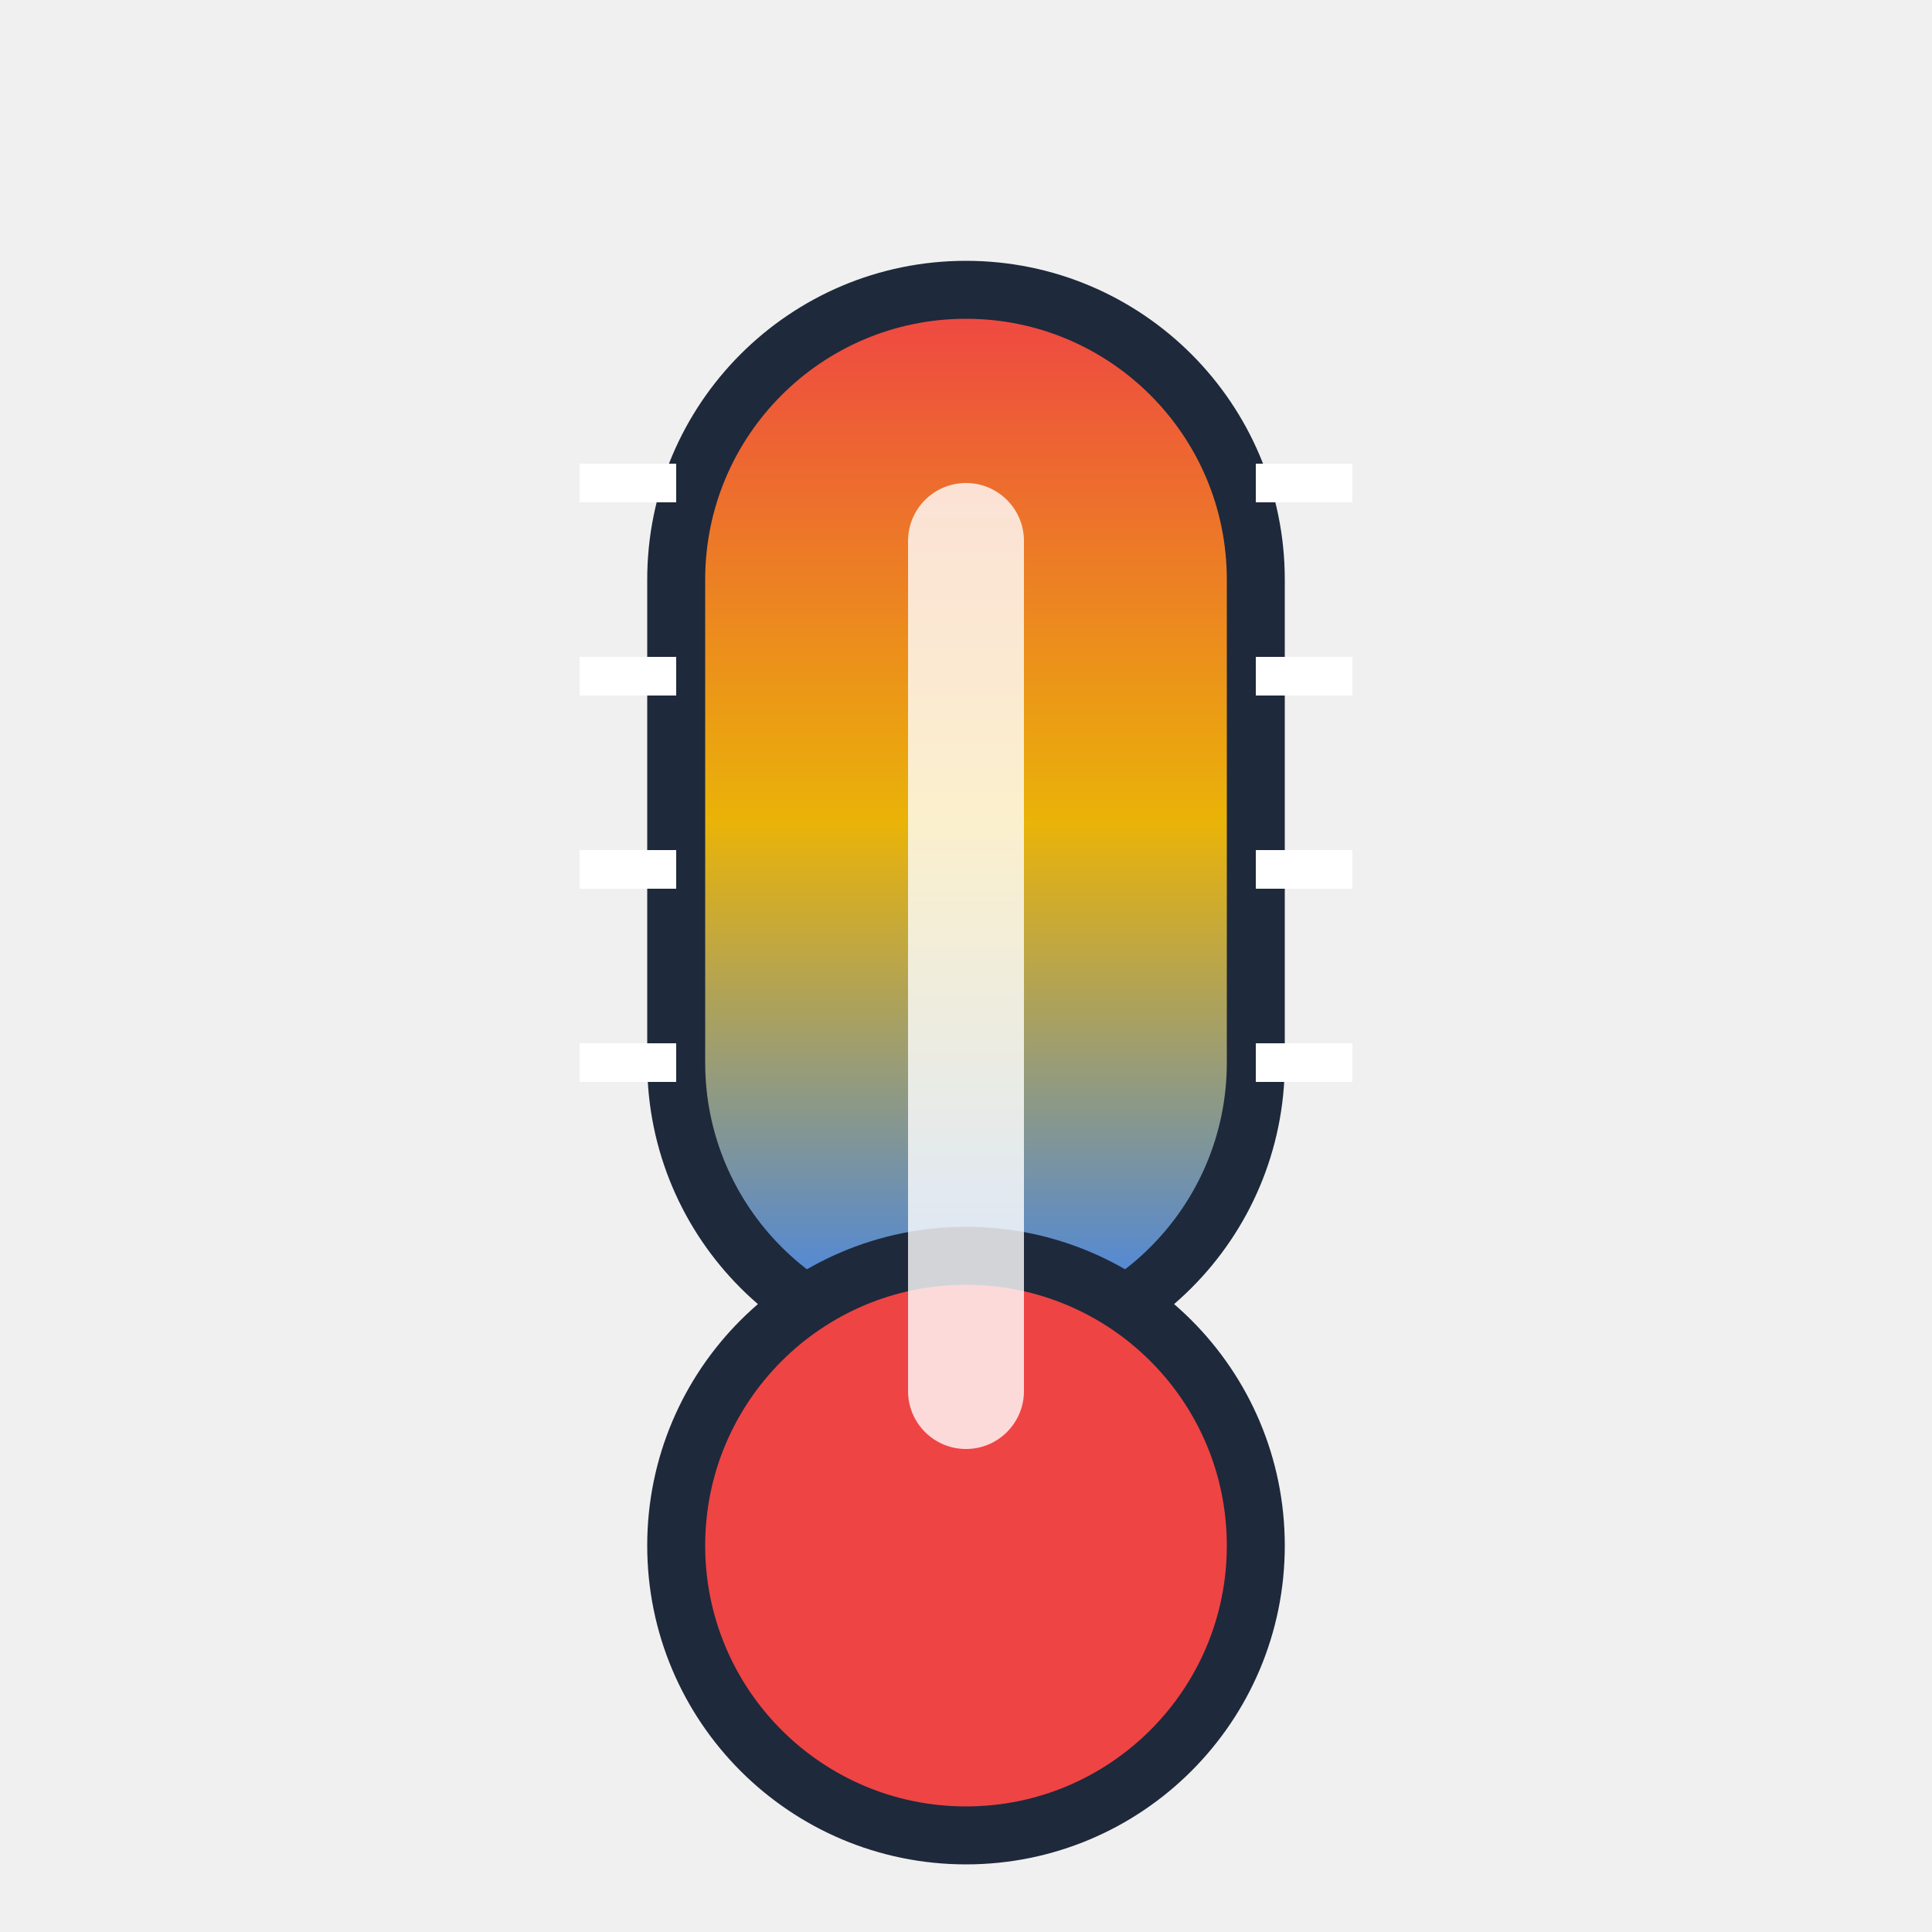
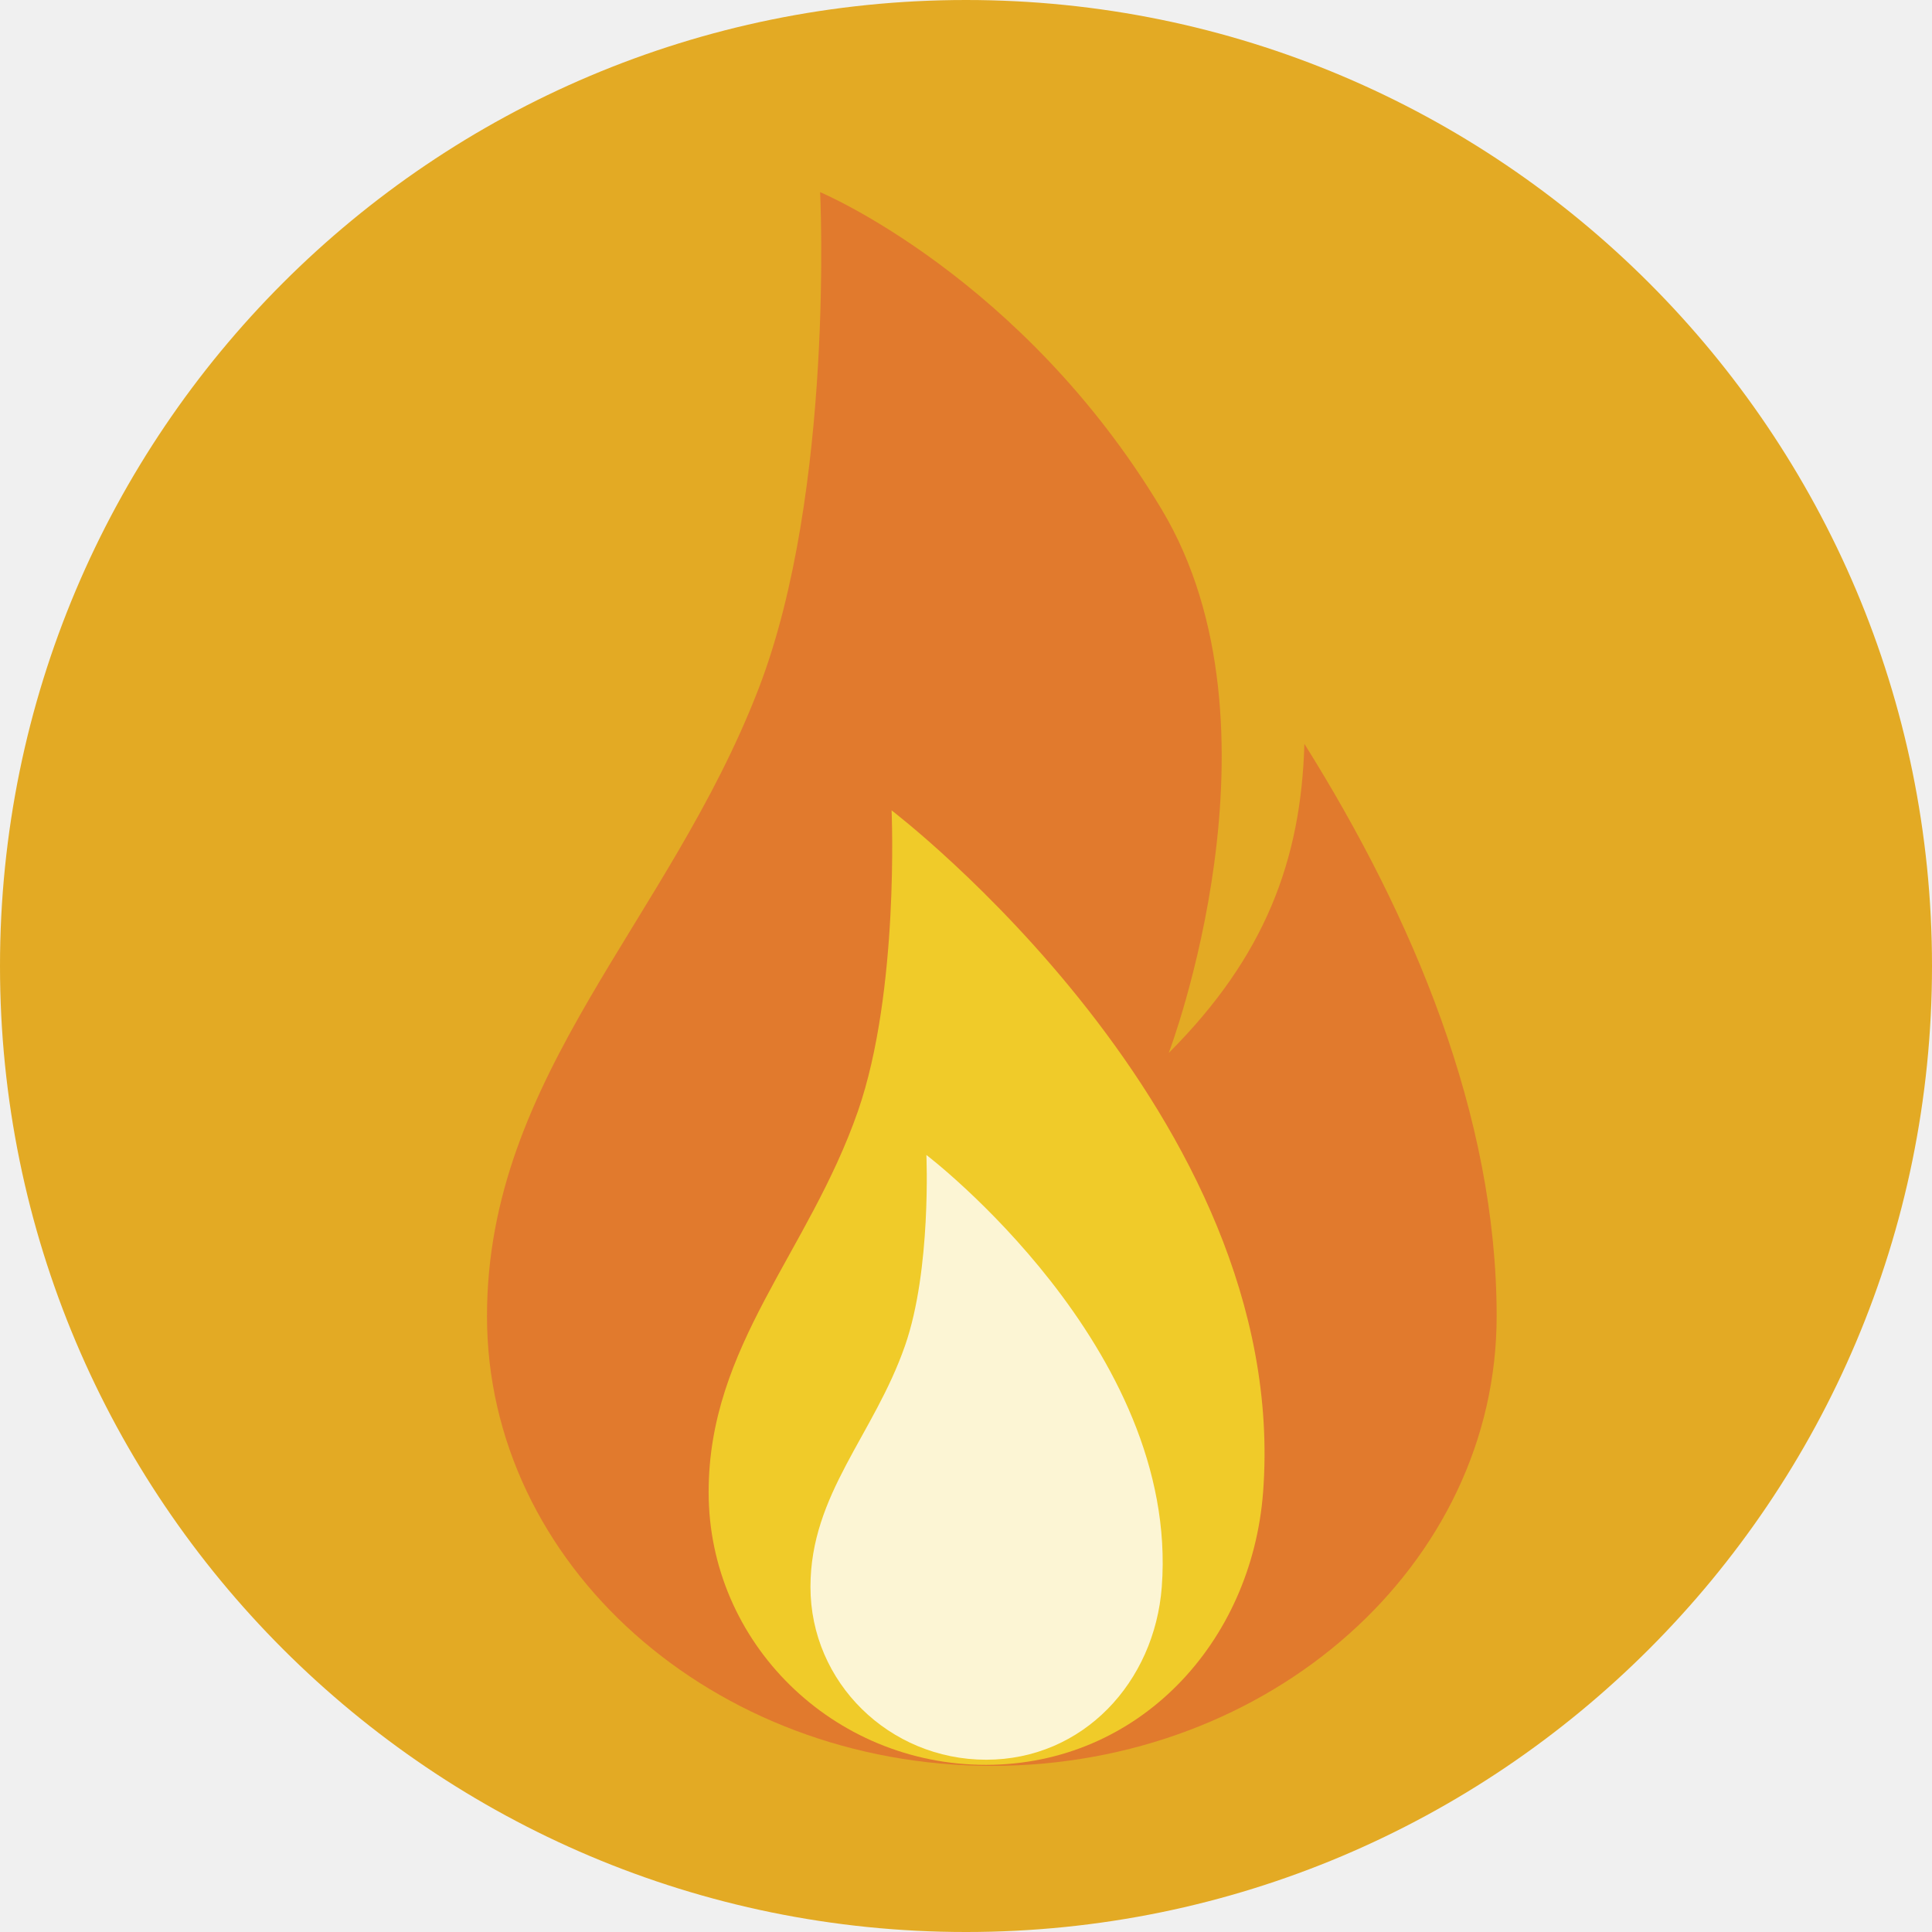
- <svg xmlns="http://www.w3.org/2000/svg" viewBox="0 0 100 100">
-   <defs>
-     <linearGradient id="tempGradient" x1="0%" y1="0%" x2="0%" y2="100%">
-       <stop offset="0%" style="stop-color:#ef4444;stop-opacity:1" />
-       <stop offset="50%" style="stop-color:#eab308;stop-opacity:1" />
-       <stop offset="100%" style="stop-color:#3b82f6;stop-opacity:1" />
-     </linearGradient>
-   </defs>
-   <rect x="35" y="15" width="30" height="55" rx="15" fill="url(#tempGradient)" stroke="#1e293b" stroke-width="3" />
-   <circle cx="50" cy="80" r="15" fill="#ef4444" stroke="#1e293b" stroke-width="3" />
-   <line x1="35" y1="25" x2="30" y2="25" stroke="#ffffff" stroke-width="2" />
-   <line x1="35" y1="35" x2="30" y2="35" stroke="#ffffff" stroke-width="2" />
-   <line x1="35" y1="45" x2="30" y2="45" stroke="#ffffff" stroke-width="2" />
-   <line x1="35" y1="55" x2="30" y2="55" stroke="#ffffff" stroke-width="2" />
-   <line x1="65" y1="25" x2="70" y2="25" stroke="#ffffff" stroke-width="2" />
-   <line x1="65" y1="35" x2="70" y2="35" stroke="#ffffff" stroke-width="2" />
-   <line x1="65" y1="45" x2="70" y2="45" stroke="#ffffff" stroke-width="2" />
-   <line x1="65" y1="55" x2="70" y2="55" stroke="#ffffff" stroke-width="2" />
-   <rect x="47" y="25" width="6" height="50" rx="3" fill="#ffffff" opacity="0.8" />
+ <svg xmlns="http://www.w3.org/2000/svg" height="800px" width="800px" version="1.1" id="Layer_1" viewBox="0 0 473.931 473.931" xml:space="preserve">
+   <circle style="fill:#E3AA24;" cx="236.966" cy="236.966" r="236.966" />
+   <path style="fill:#E17A2D;" d="M186.141,168.802c18.63-48.445,15.042-121.667,15.042-121.667s49.541,20.759,83.744,77.761  c32.149,53.578,1.777,133.398,1.777,133.398c23.685-23.693,32.464-47.382,33.268-75.827c26.608,42.473,47.165,91.146,47.165,140.398  c0,60.938-55.412,110.285-123.837,110.318c-68.396-0.037-123.837-49.38-123.837-110.318  C119.463,263.555,164.173,225.931,186.141,168.802z" />
+   <g style="opacity:0.8;">
+     <path style="fill:#F4E028;" d="M210.455,272.583c10.222-29.384,8.258-73.791,8.258-73.791s98.12,74.674,91.131,167.227   c-2.791,36.856-30.424,66.888-68.01,66.91c-37.556-0.022-68.003-29.949-68.003-66.91   C173.835,330.049,198.388,307.232,210.455,272.583z" />
+   </g>
+   <g style="opacity:0.8;">
+     <path style="fill:#FFFFFF;" d="M222.017,330.072c6.481-18.619,5.231-46.753,5.231-46.753s62.169,47.318,57.743,105.963   c-1.77,23.349-19.278,42.372-43.09,42.39c-23.794-0.019-43.09-18.978-43.09-42.39C198.815,366.483,214.38,352.025,222.017,330.072z   " />
+   </g>
</svg>
